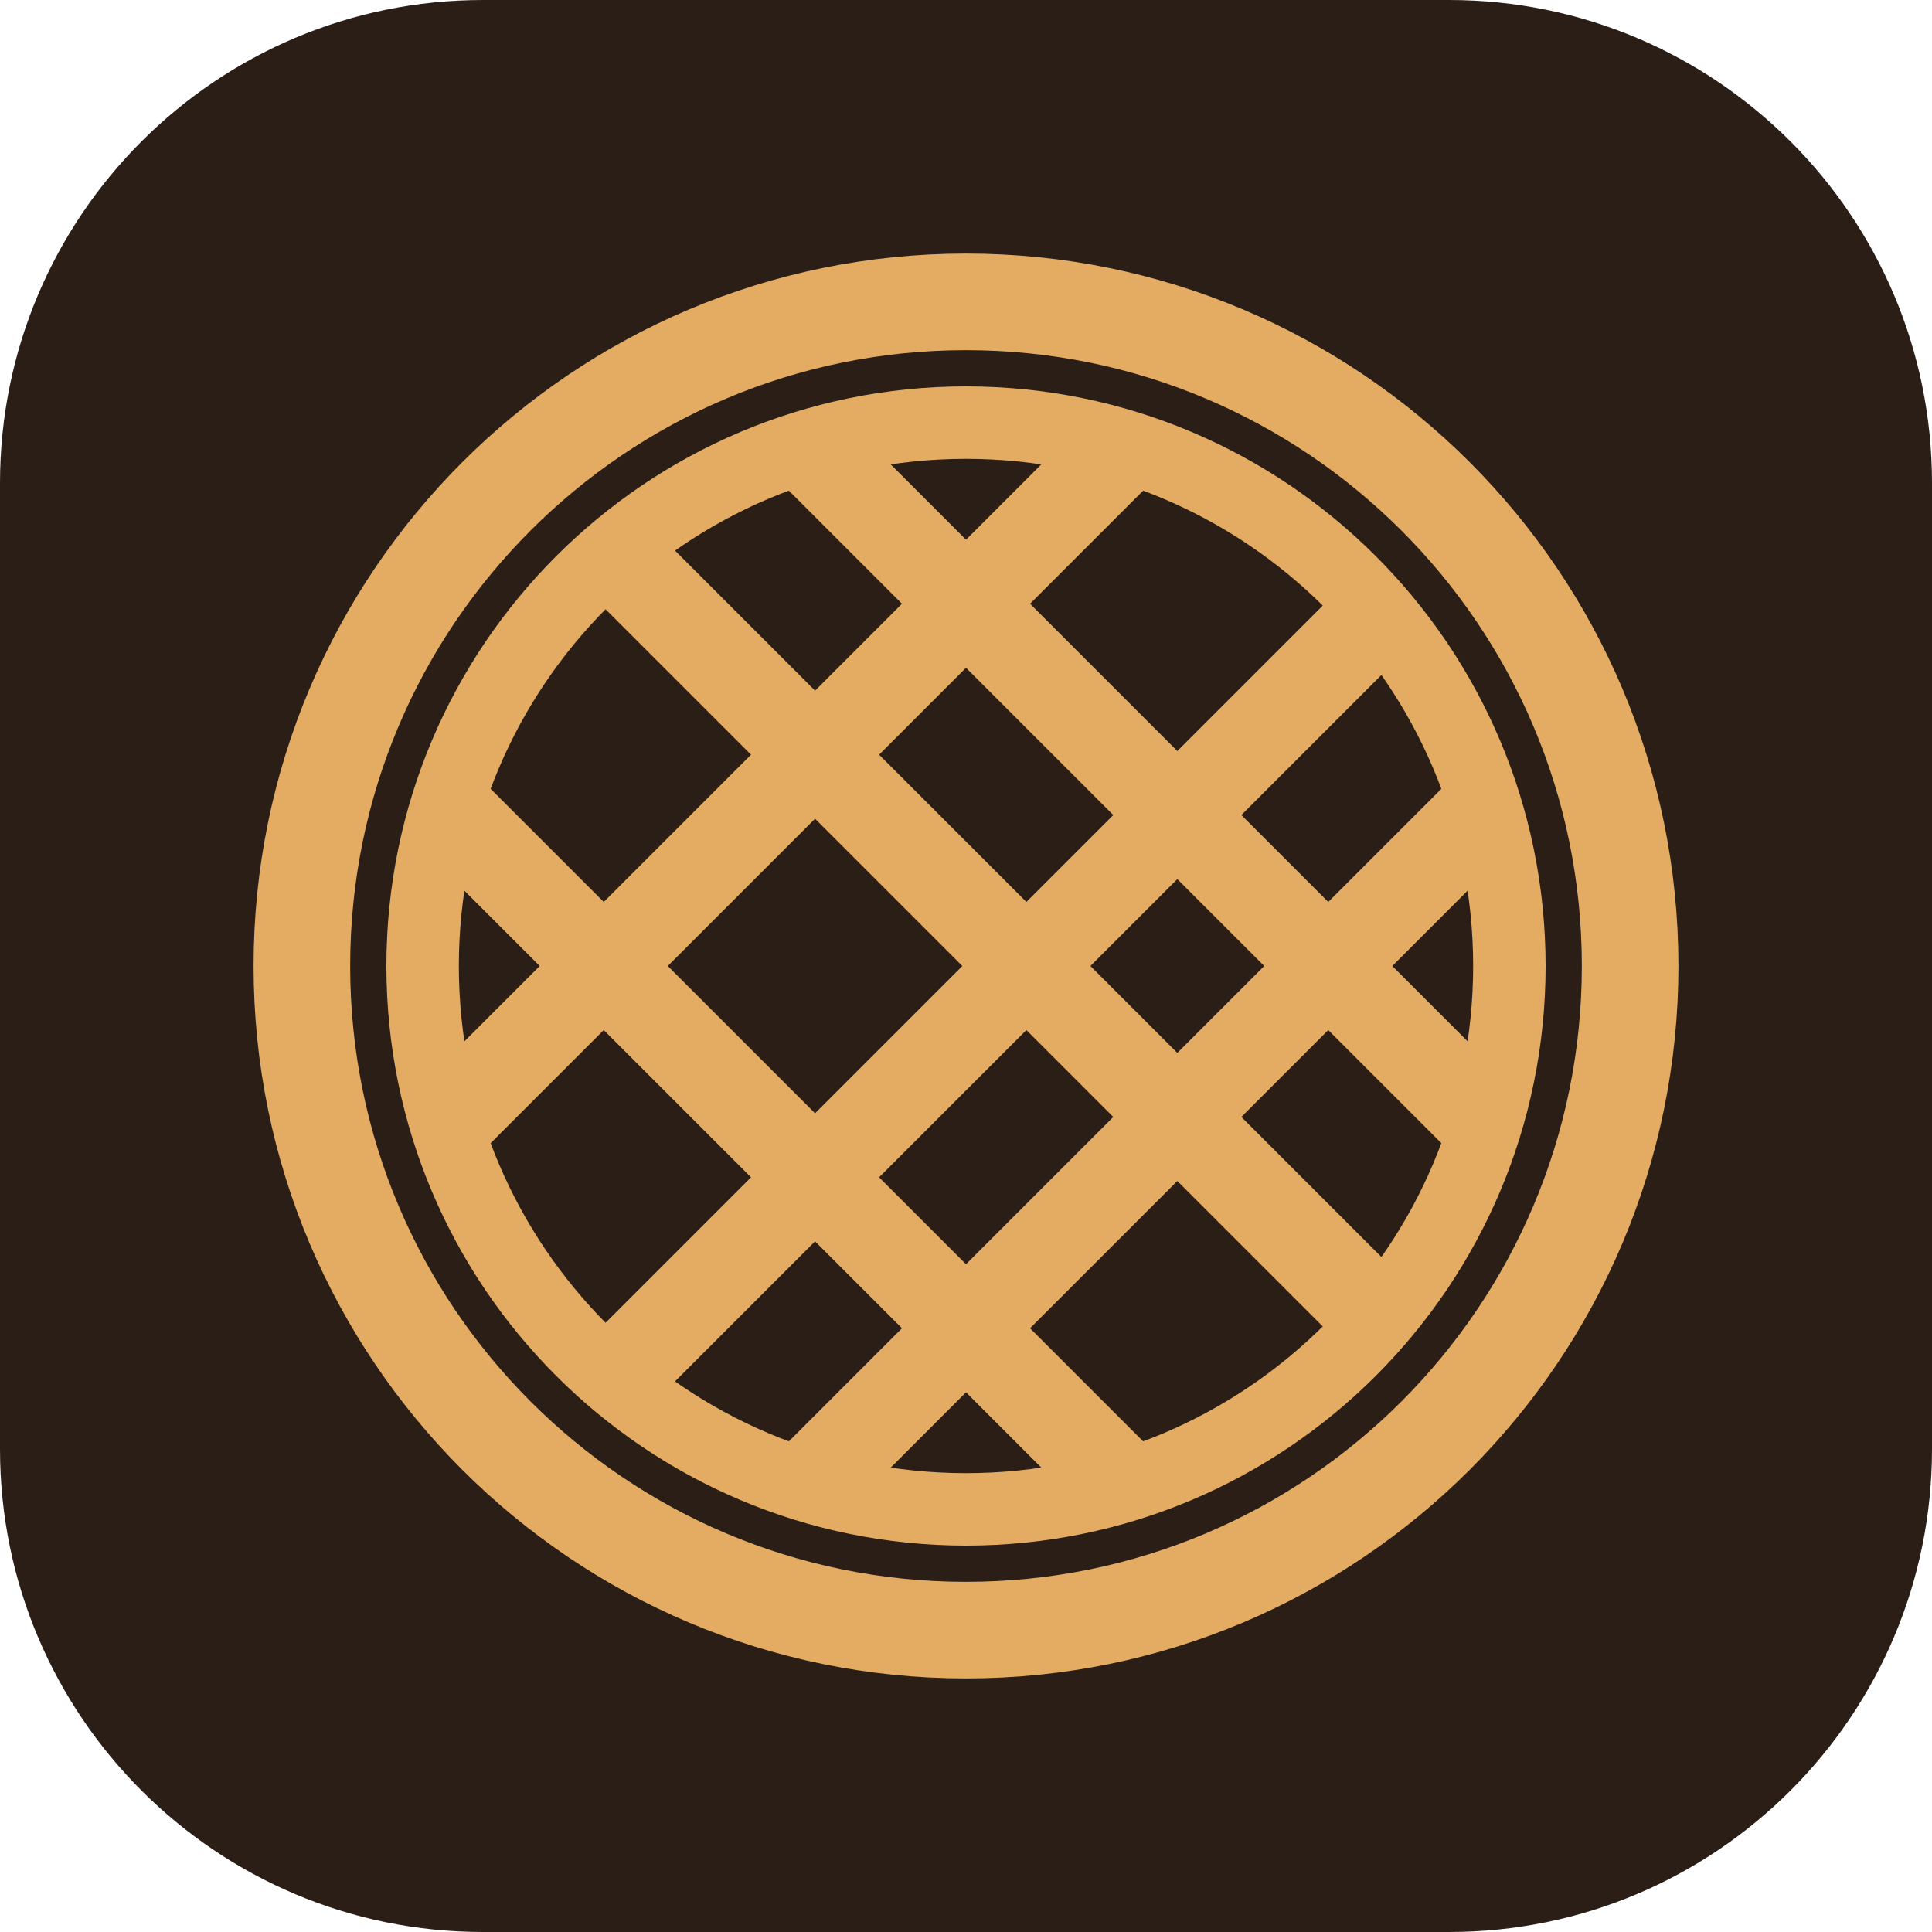
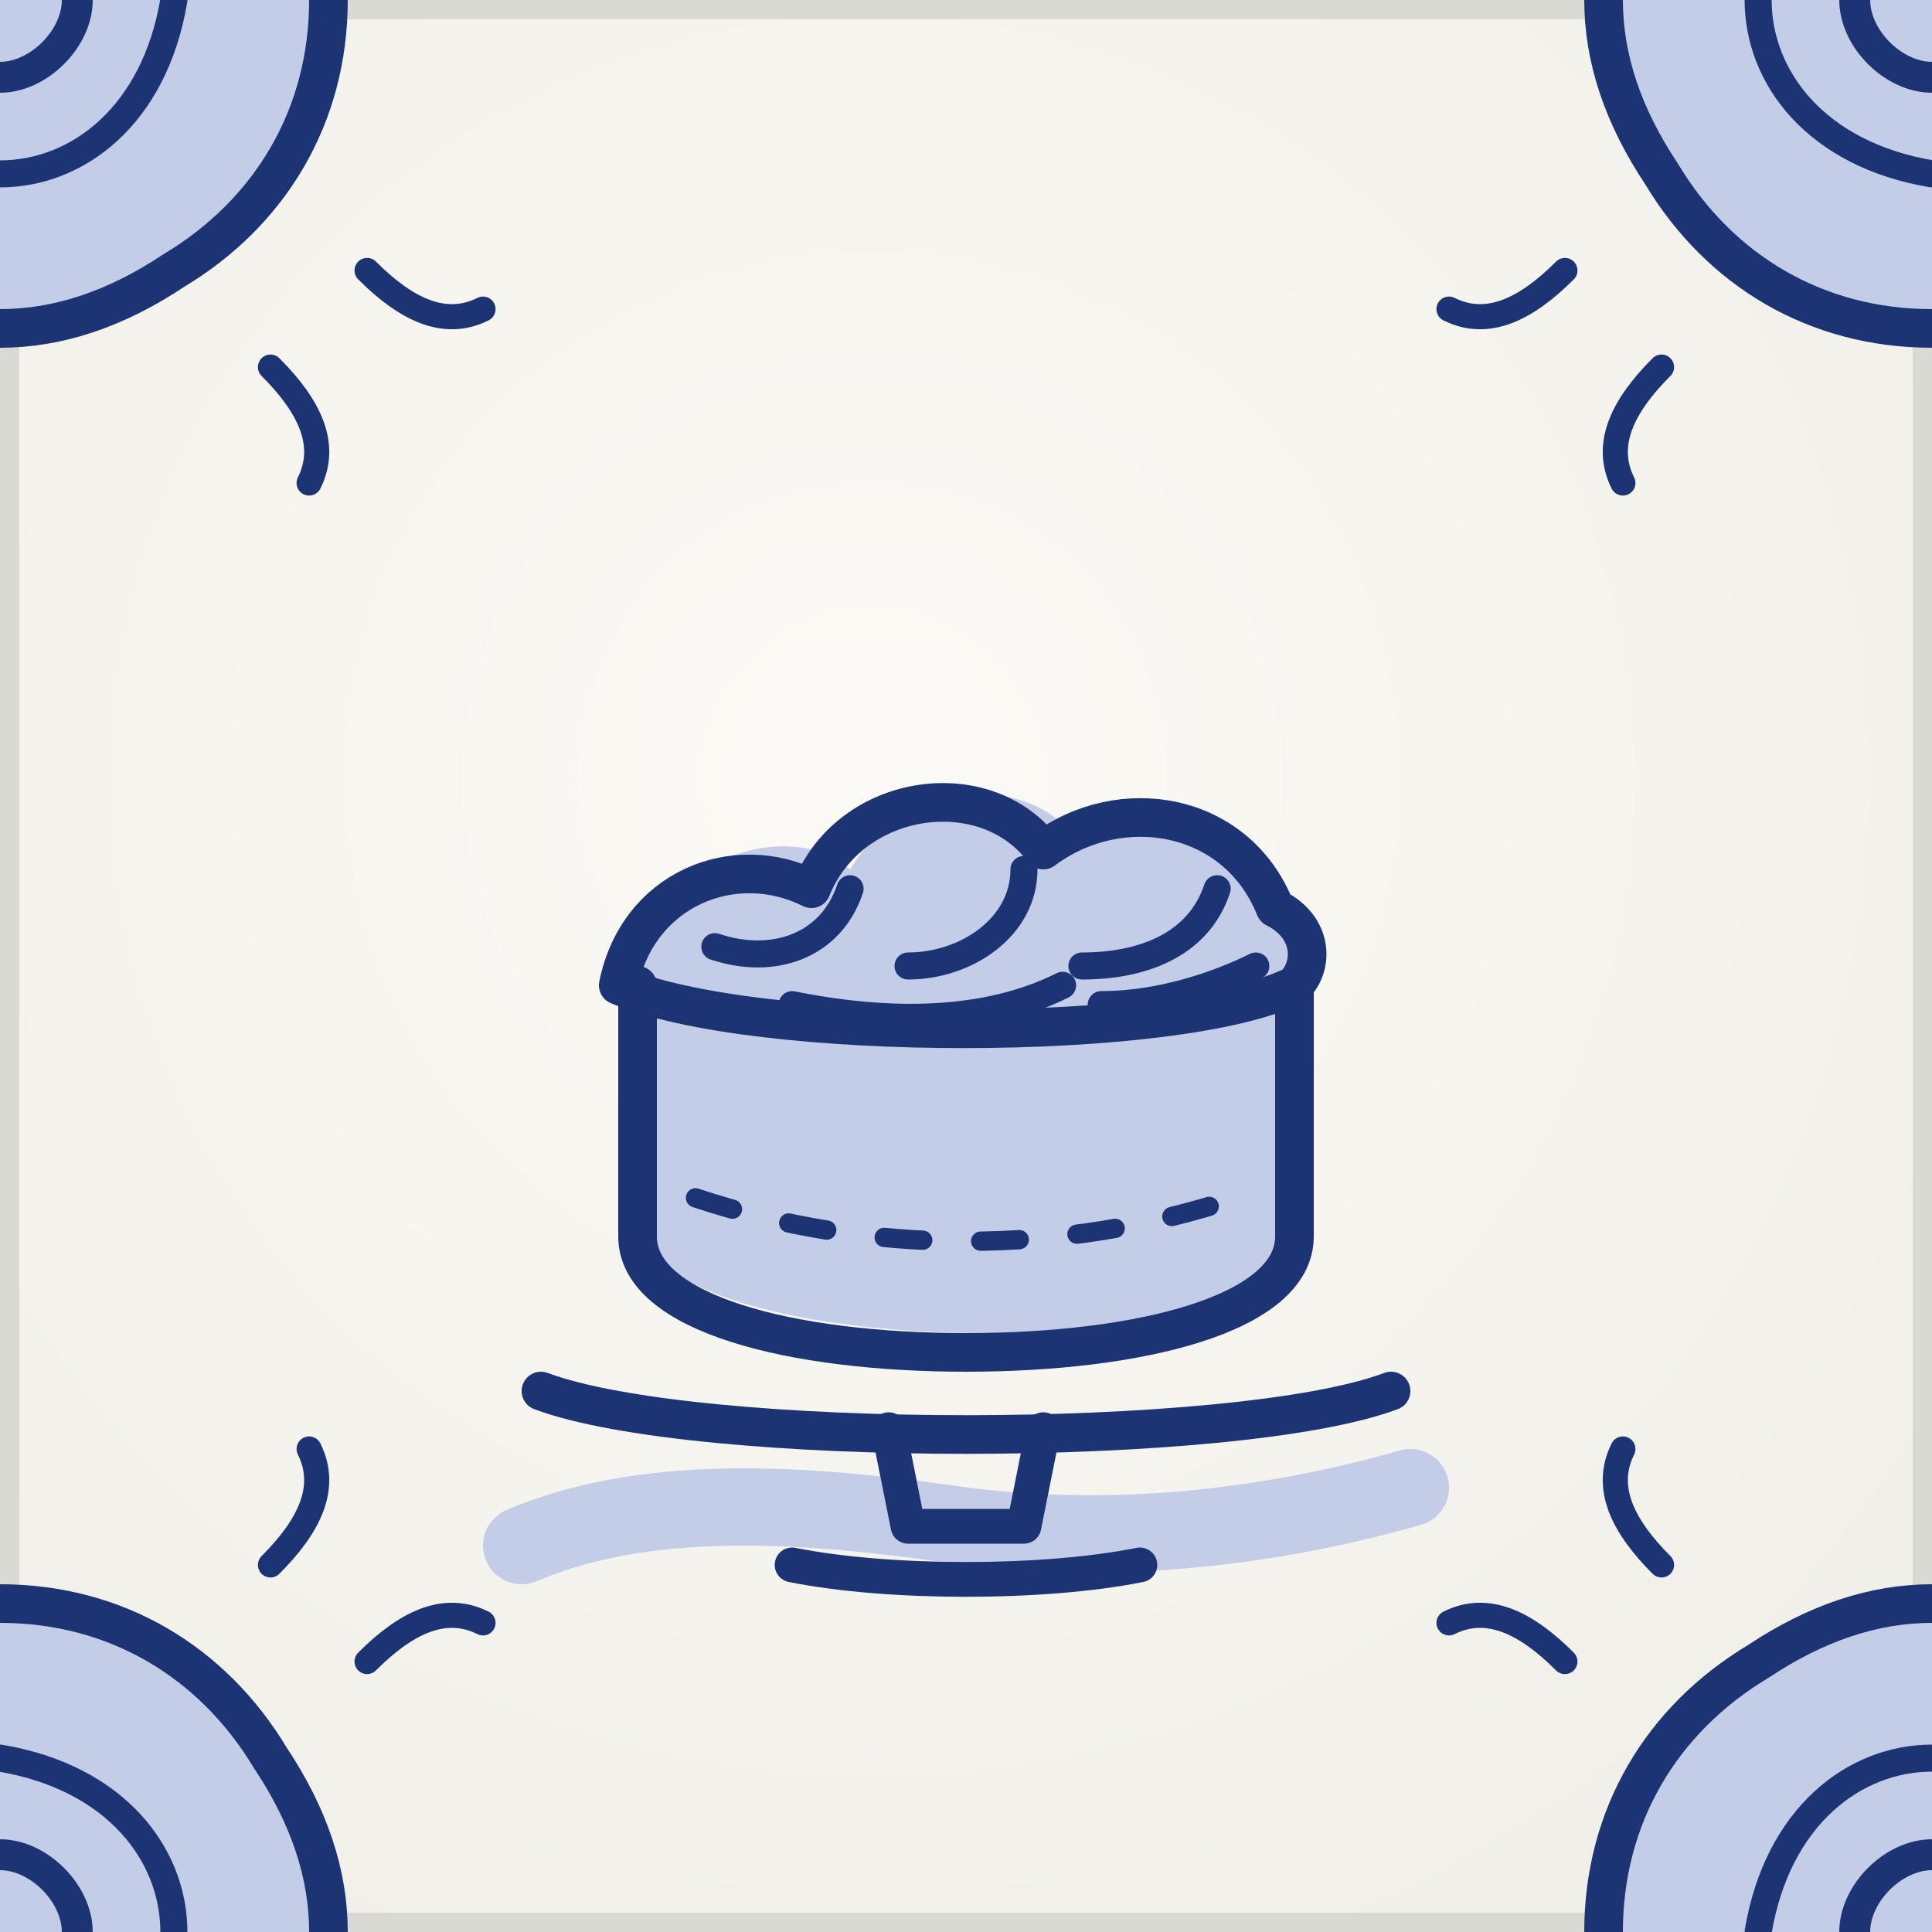
- <svg xmlns="http://www.w3.org/2000/svg" viewBox="0 0 32 32">
-   <rect width="32" height="32" rx="8" fill="#2b1e17" />
-   <clipPath id="c">
-     <circle cx="16" cy="16" r="9" />
-   </clipPath>
-   <circle cx="16" cy="16" r="11" fill="none" stroke="#e3ac62" stroke-width="1.6" />
-   <circle cx="16" cy="16" r="9" fill="none" stroke="#e3ac62" stroke-width="1.2" />
-   <g clip-path="url(#c)" stroke="#e3ac62" stroke-width="1.5">
-     <path d="M4 10l18 18M4 3l25 25M10 4l18 18M4 22L22 4M4 29L29 4M10 28L28 10" />
+ <svg xmlns="http://www.w3.org/2000/svg" viewBox="0 0 100 100">
+   <defs>
+     <radialGradient id="gl" cx="45%" cy="40%" r="75%">
+       <stop offset="0" stop-color="#fbfaf6" />
+       <stop offset="1" stop-color="#efeee7" />
+     </radialGradient>
+   </defs>
+   <g transform="translate(0 0)">
+     <rect width="100" height="100" fill="#d9dad3" />
+     <rect x="1" y="1" width="98" height="98" fill="url(#gl)" />
+     <g transform="rotate(0 50 50)">
+       <path d="M0 0h17c0 6-3 11-8 14-3 2-6 3-9 3Z" fill="#c3cde8" />
+       <path d="M0 17c3 0 6-1 9-3 5-3 8-8 8-14" fill="none" stroke="#1c3474" stroke-width="2" stroke-linecap="round" />
+       <path d="M0 9c4 0 8-3 9-9" fill="none" stroke="#1c3474" stroke-width="1.4" stroke-linecap="round" />
+       <path d="M0 4c2 0 4-2 4-4" fill="none" stroke="#1c3474" stroke-width="1.6" />
+       <path d="M14 19c2 2 3 4 2 6M19 14c2 2 4 3 6 2" fill="none" stroke="#1c3474" stroke-width="1.3" stroke-linecap="round" />
+     </g>
+     <g transform="rotate(90 50 50)">
+       <path d="M0 0h17c0 6-3 11-8 14-3 2-6 3-9 3Z" fill="#c3cde8" />
+       <path d="M0 17c3 0 6-1 9-3 5-3 8-8 8-14" fill="none" stroke="#1c3474" stroke-width="2" stroke-linecap="round" />
+       <path d="M0 9c4 0 8-3 9-9" fill="none" stroke="#1c3474" stroke-width="1.4" stroke-linecap="round" />
+       <path d="M0 4c2 0 4-2 4-4" fill="none" stroke="#1c3474" stroke-width="1.6" />
+       <path d="M14 19c2 2 3 4 2 6M19 14c2 2 4 3 6 2" fill="none" stroke="#1c3474" stroke-width="1.3" stroke-linecap="round" />
+     </g>
+     <g transform="rotate(180 50 50)">
+       <path d="M0 0h17c0 6-3 11-8 14-3 2-6 3-9 3Z" fill="#c3cde8" />
+       <path d="M0 17c3 0 6-1 9-3 5-3 8-8 8-14" fill="none" stroke="#1c3474" stroke-width="2" stroke-linecap="round" />
+       <path d="M0 9c4 0 8-3 9-9" fill="none" stroke="#1c3474" stroke-width="1.4" stroke-linecap="round" />
+       <path d="M0 4c2 0 4-2 4-4" fill="none" stroke="#1c3474" stroke-width="1.6" />
+       <path d="M14 19c2 2 3 4 2 6M19 14c2 2 4 3 6 2" fill="none" stroke="#1c3474" stroke-width="1.3" stroke-linecap="round" />
+     </g>
+     <g transform="rotate(270 50 50)">
+       <path d="M0 0h17c0 6-3 11-8 14-3 2-6 3-9 3Z" fill="#c3cde8" />
+       <path d="M0 17c3 0 6-1 9-3 5-3 8-8 8-14" fill="none" stroke="#1c3474" stroke-width="2" stroke-linecap="round" />
+       <path d="M0 9c4 0 8-3 9-9" fill="none" stroke="#1c3474" stroke-width="1.4" stroke-linecap="round" />
+       <path d="M0 4c2 0 4-2 4-4" fill="none" stroke="#1c3474" stroke-width="1.6" />
+       <path d="M14 19c2 2 3 4 2 6M19 14c2 2 4 3 6 2" fill="none" stroke="#1c3474" stroke-width="1.3" stroke-linecap="round" />
+     </g>
+     <path d="M27 80c7-3 16-2 23-1 8 1 16 0 23-2" fill="none" stroke="#c3cde8" stroke-width="4" stroke-linecap="round" />
+     <path d="M33 49c3-6 9-6 11-4 3-5 10-5 12-1 4-3 10-1 11 4l1 15c0 4-8 6-17 6s-18-2-18-6Z" fill="#c3cde8" />
+     <g fill="none" stroke="#1c3474" stroke-linecap="round" stroke-linejoin="round">
+       <path d="M33 51v13c0 4 8 6 17 6s17-2 17-6V51" stroke-width="2" />
+       <path d="M32 51c1-5 6-7 10-5 2-5 9-6 12-2 4-3 10-2 12 3 2 1 2 3 1 4-6 3-28 3-35 0Z" stroke-width="2" />
+       <path d="M37 49c3 1 6 0 7-3M47 50c3 0 6-2 6-5M56 50c3 0 6-1 7-4M41 52c5 1 10 1 14-1M57 52c3 0 6-1 8-2" stroke-width="1.4" />
+       <path d="M36 62c9 3 19 3 28 0" stroke-width="1" stroke-dasharray="2 3" />
+       <path d="M28 72c8 3 36 3 44 0" stroke-width="2" />
+       <path d="M46 74l1 5h6l1-5M41 81c5 1 13 1 18 0" stroke-width="1.8" />
+     </g>
  </g>
</svg>
